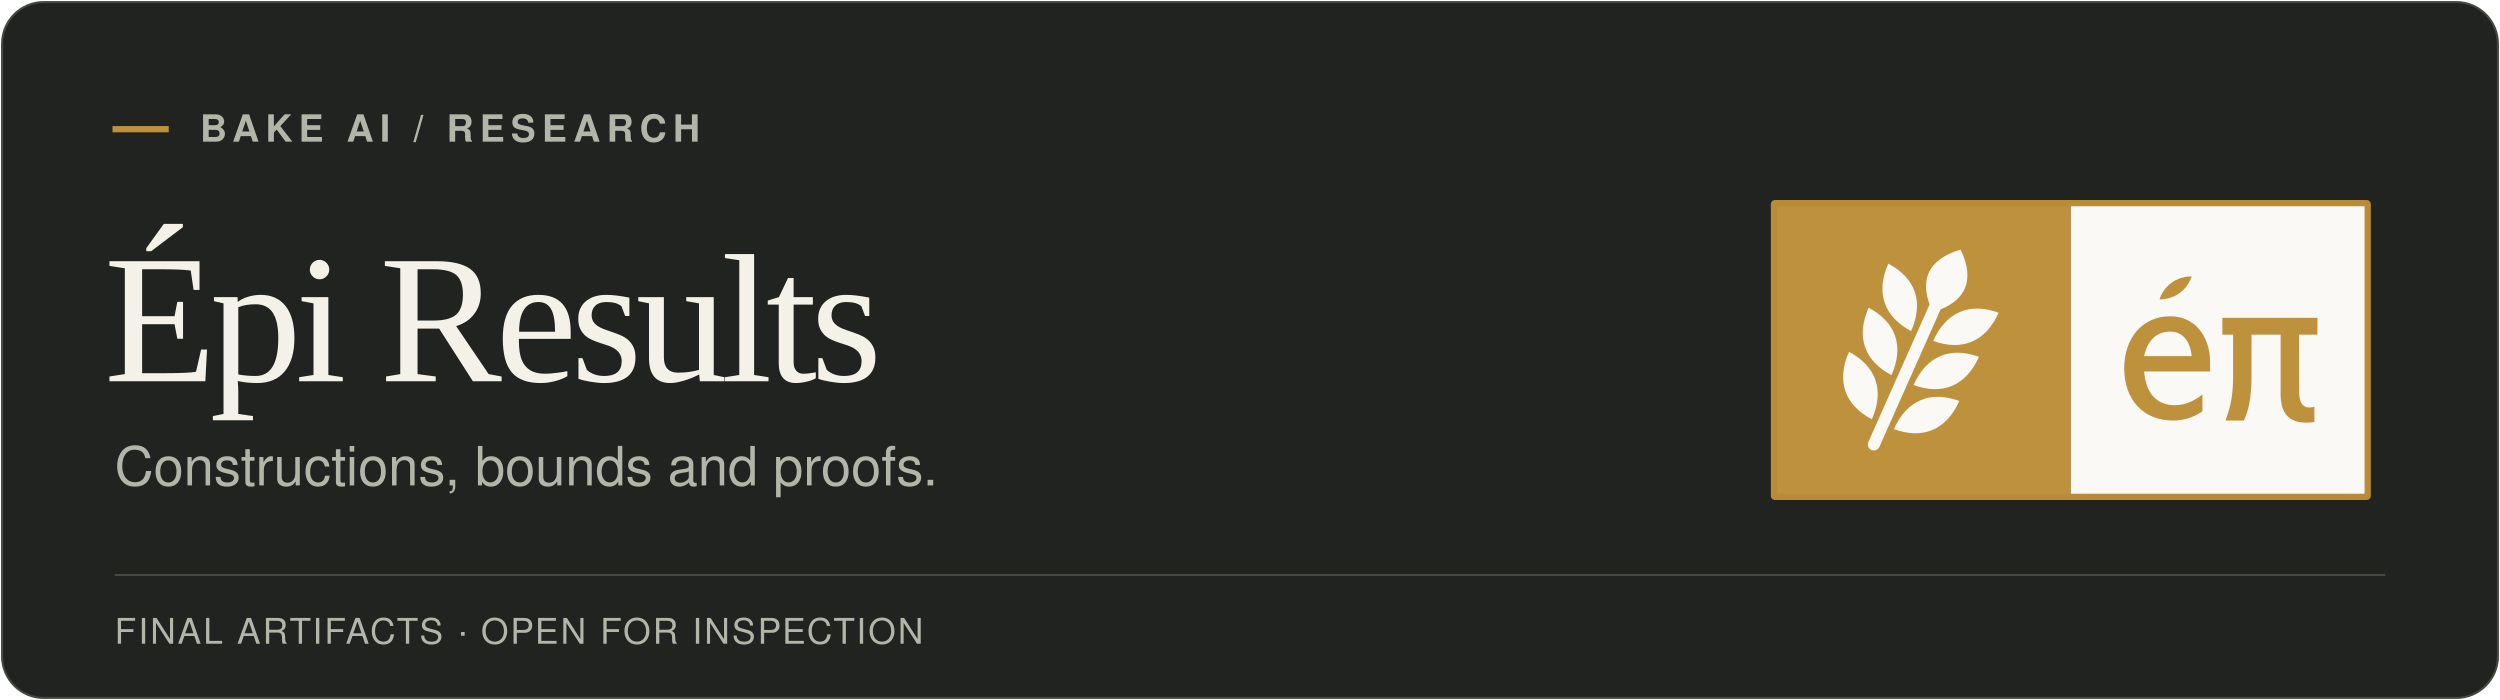
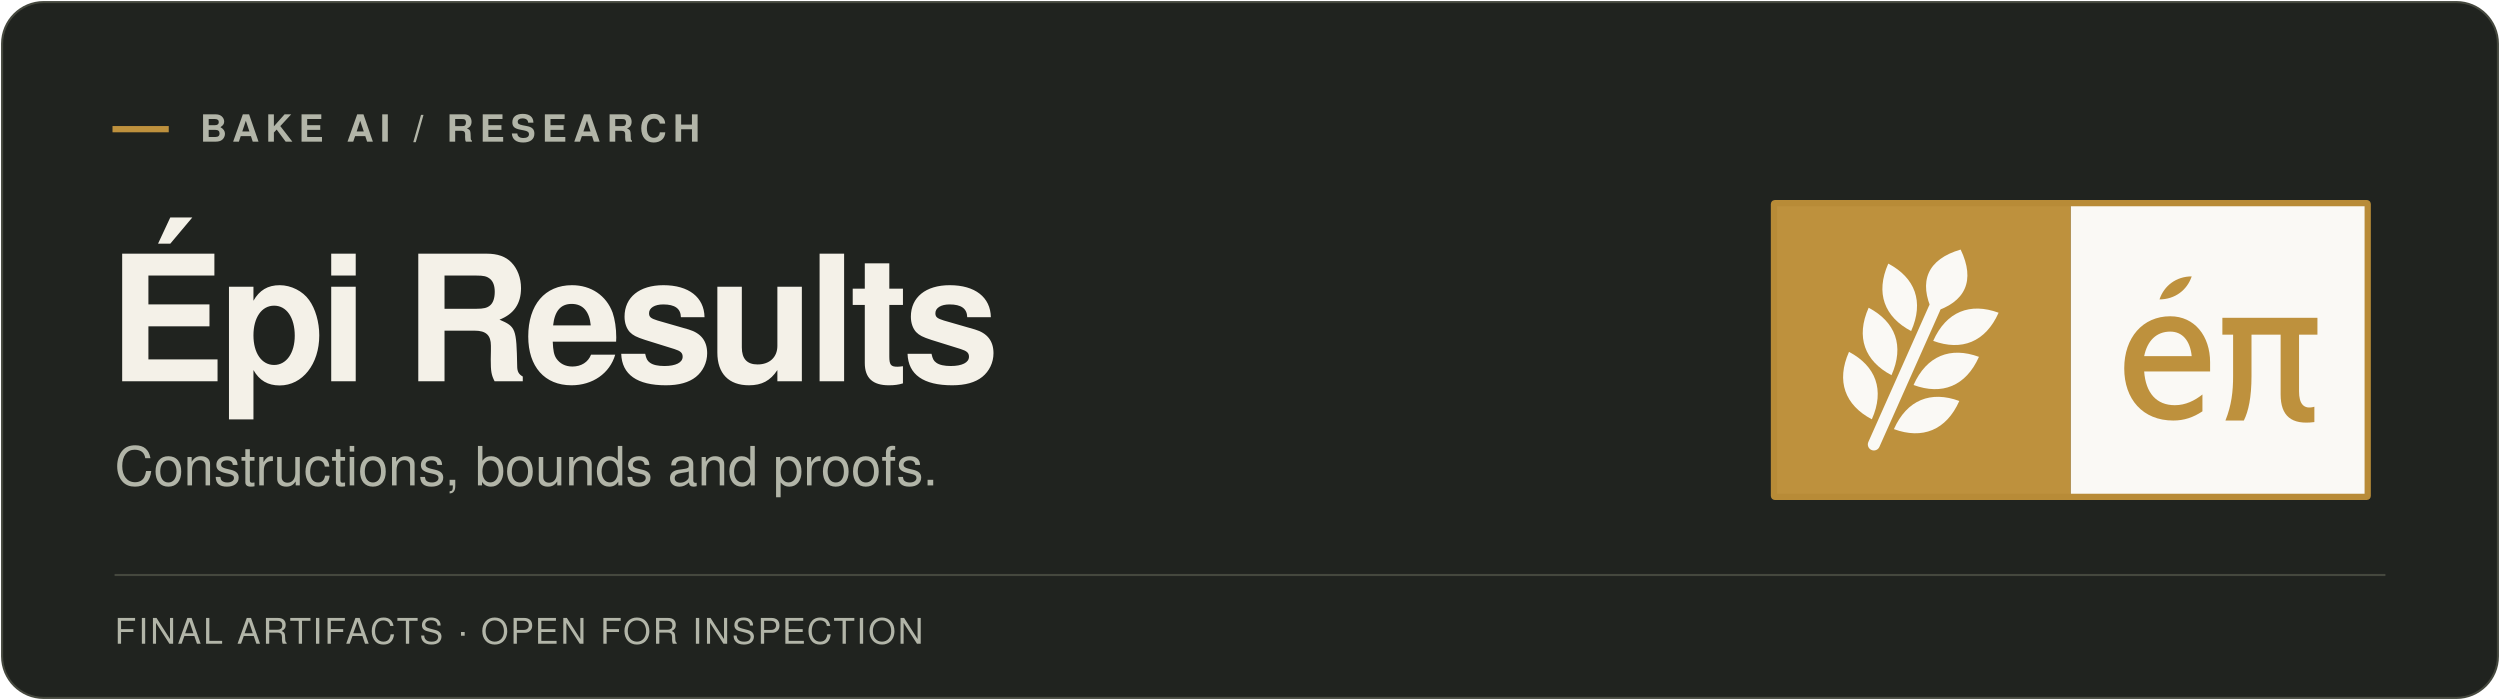
<svg xmlns="http://www.w3.org/2000/svg" width="1200" height="336" viewBox="0 0 1200 336" role="img" aria-labelledby="title desc">
  <rect x="1" y="1" width="1198" height="334" rx="20" fill="#20231F" stroke="#45483E" />
  <path d="M54 62H81" stroke="#BE913D" stroke-width="3" />
-   <text x="96" y="68" font-family="-apple-system,BlinkMacSystemFont,Segoe UI,Helvetica,Arial,sans-serif" font-size="18" font-weight="600" letter-spacing="3" fill="#B2B5A8">BAKE AI / RESEARCH</text>
-   <text x="50" y="183" font-family="Georgia,Times New Roman,serif" font-size="88" letter-spacing="-3" fill="#F4F1E8">Épi Results</text>
-   <text x="55" y="233" font-family="-apple-system,BlinkMacSystemFont,Segoe UI,Helvetica,Arial,sans-serif" font-size="26" fill="#B2B5A8">Constructions, bounds and proofs.</text>
+   <text x="96" y="68" font-family="Avenir Next,Avenir,Segoe UI,Helvetica,Arial,sans-serif" font-size="18" font-weight="600" letter-spacing="3" fill="#B2B5A8">BAKE AI / RESEARCH</text>
+   <text x="52" y="183" font-family="Avenir Next,Avenir,Segoe UI,Helvetica,Arial,sans-serif" font-size="84" font-weight="600" letter-spacing="-3" fill="#F4F1E8">Épi Results</text>
+   <text x="55" y="233" font-family="Avenir Next,Avenir,Segoe UI,Helvetica,Arial,sans-serif" font-size="26" fill="#B2B5A8">Constructions, bounds and proofs.</text>
  <path d="M55 276H1145" stroke="#45483E" />
-   <text x="55" y="309" font-family="-apple-system,BlinkMacSystemFont,Segoe UI,Helvetica,Arial,sans-serif" font-size="17" letter-spacing="1" fill="#B2B5A8">FINAL ARTIFACTS · OPEN FOR INSPECTION</text>
+   <text x="55" y="309" font-family="Avenir Next,Avenir,Segoe UI,Helvetica,Arial,sans-serif" font-size="17" letter-spacing="1" fill="#B2B5A8">FINAL ARTIFACTS · OPEN FOR INSPECTION</text>
  <g transform="translate(850 96) scale(.4)">
    <defs>
      <clipPath id="v4-final-shell">
        <rect x="3.75" y="3.75" width="712.5" height="352.5" rx="1" />
      </clipPath>
    </defs>
    <g clip-path="url(#v4-final-shell)">
      <rect width="360" height="360" fill="#BE913D" />
      <rect x="360" width="360" height="360" fill="#FAF9F5" />
      <g id="v4-final-wheat" fill="#FAF9F5" transform="translate(18.195 28.45875) scale(2.415)">
        <g transform="rotate(24 64 64)">
          <path d="M64 37C65.657 37 67 38.343 67 40V114C67 115.657 65.657 117 64 117C62.343 117 61 115.657 61 114V40C61 38.343 62.343 37 64 37Z" />
          <path d="M64 8C77 19 77 31 64 42C51 31 51 19 64 8Z" />
          <path d="M34 29C49 30 58 39 58 55C43 54 34 45 34 29Z" />
          <path d="M94 29C79 30 70 39 70 55C85 54 94 45 94 29Z" />
          <path d="M34 53C49 54 58 63 58 79C43 78 34 69 34 53Z" />
          <path d="M94 53C79 54 70 63 70 79C85 78 94 69 94 53Z" />
          <path d="M34 77C49 78 58 87 58 103C43 102 34 93 34 77Z" />
          <path d="M94 77C79 78 70 87 70 103C85 102 94 93 94 77Z" />
        </g>
      </g>
      <g id="v4-final-math" fill="#BE913D" transform="translate(392.8 60.4) scale(1.84)">
        <g transform="translate(6 8)">
          <path fill-rule="evenodd" d="M65 71H24C25 85 32 93 44 93C51 93 57 90 62 86V97C56 101 50 103 43 103C23 103 11 89 11 69C11 49 23 35 41 35C57 35 67 48 67 65V71ZM24 61H55C54 51 49 45 41 45C32 45 26 51 24 61Z" />
          <path d="M75 36H137V47H125V84C125 92 128 96 135 94V104C120 106 113 100 113 86V47H94V74C94 88 92 97 89 103H77C81 93 82 84 82 74V47H75Z" />
          <path d="M34 24C37 15 45 9 55 9C52 18 44 24 34 24Z" />
        </g>
      </g>
    </g>
    <rect x="3.75" y="3.75" width="712.5" height="352.5" rx="1" fill="none" stroke="#B88B37" stroke-width="7.5" />
  </g>
</svg>
